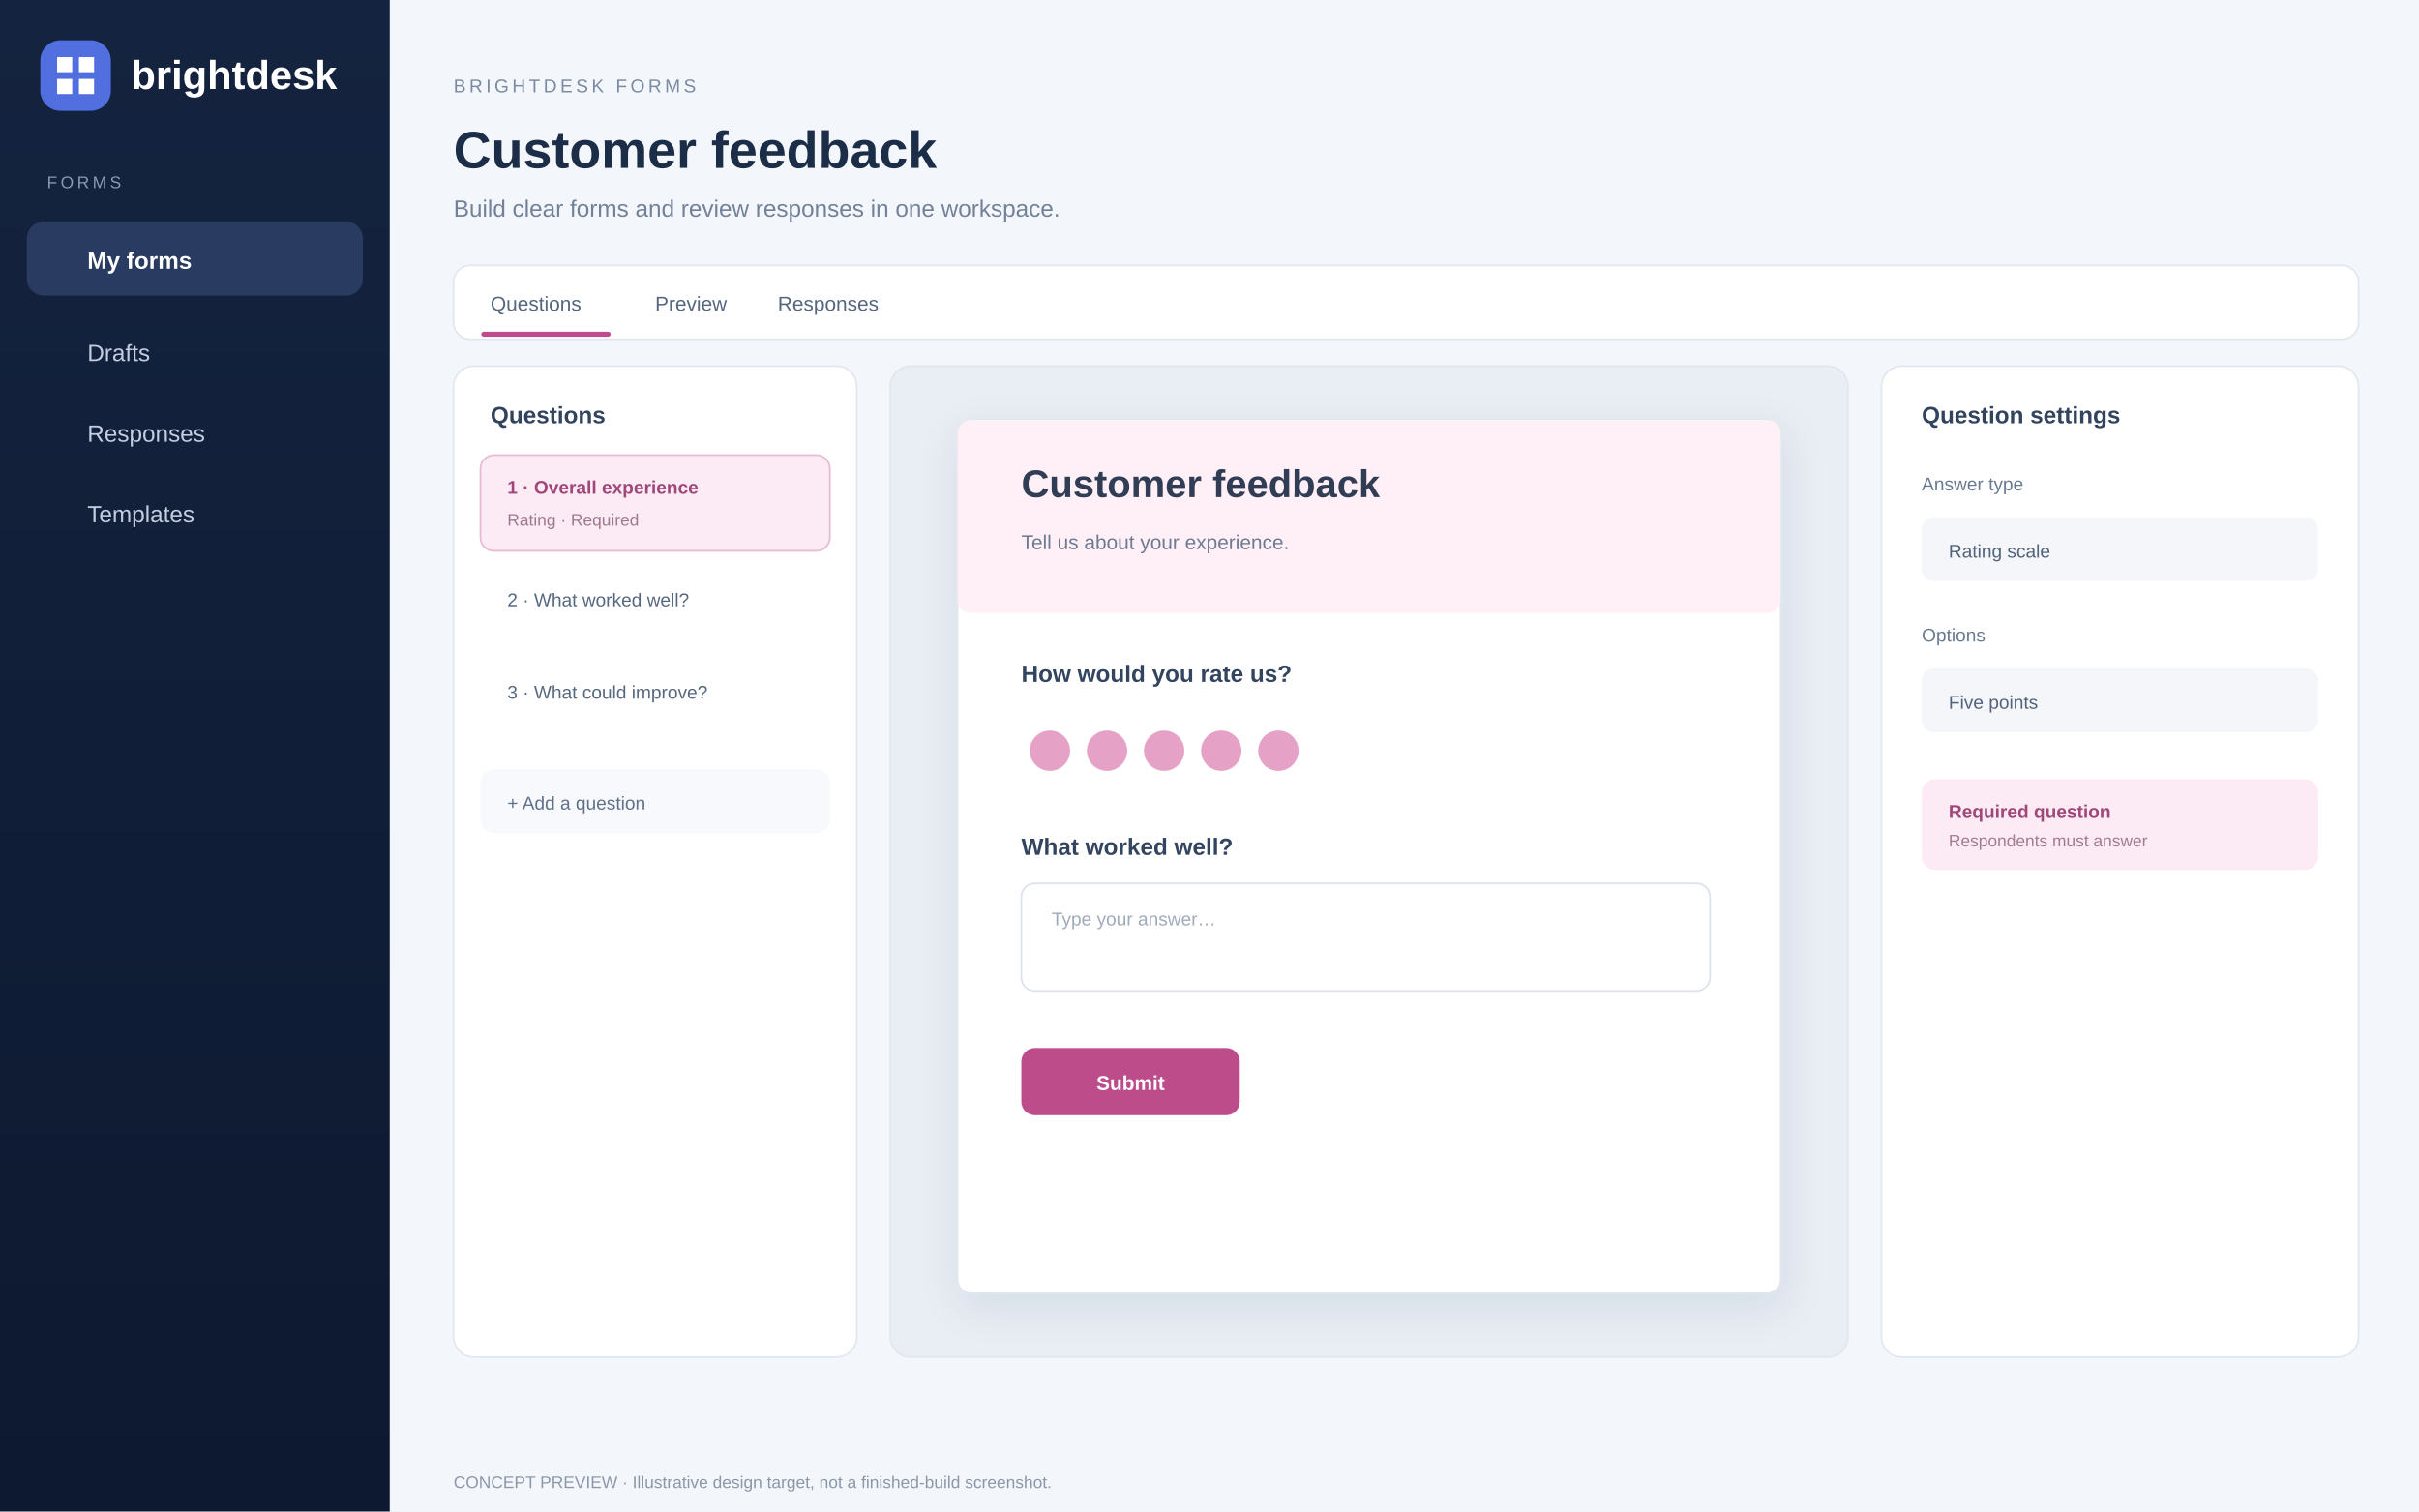
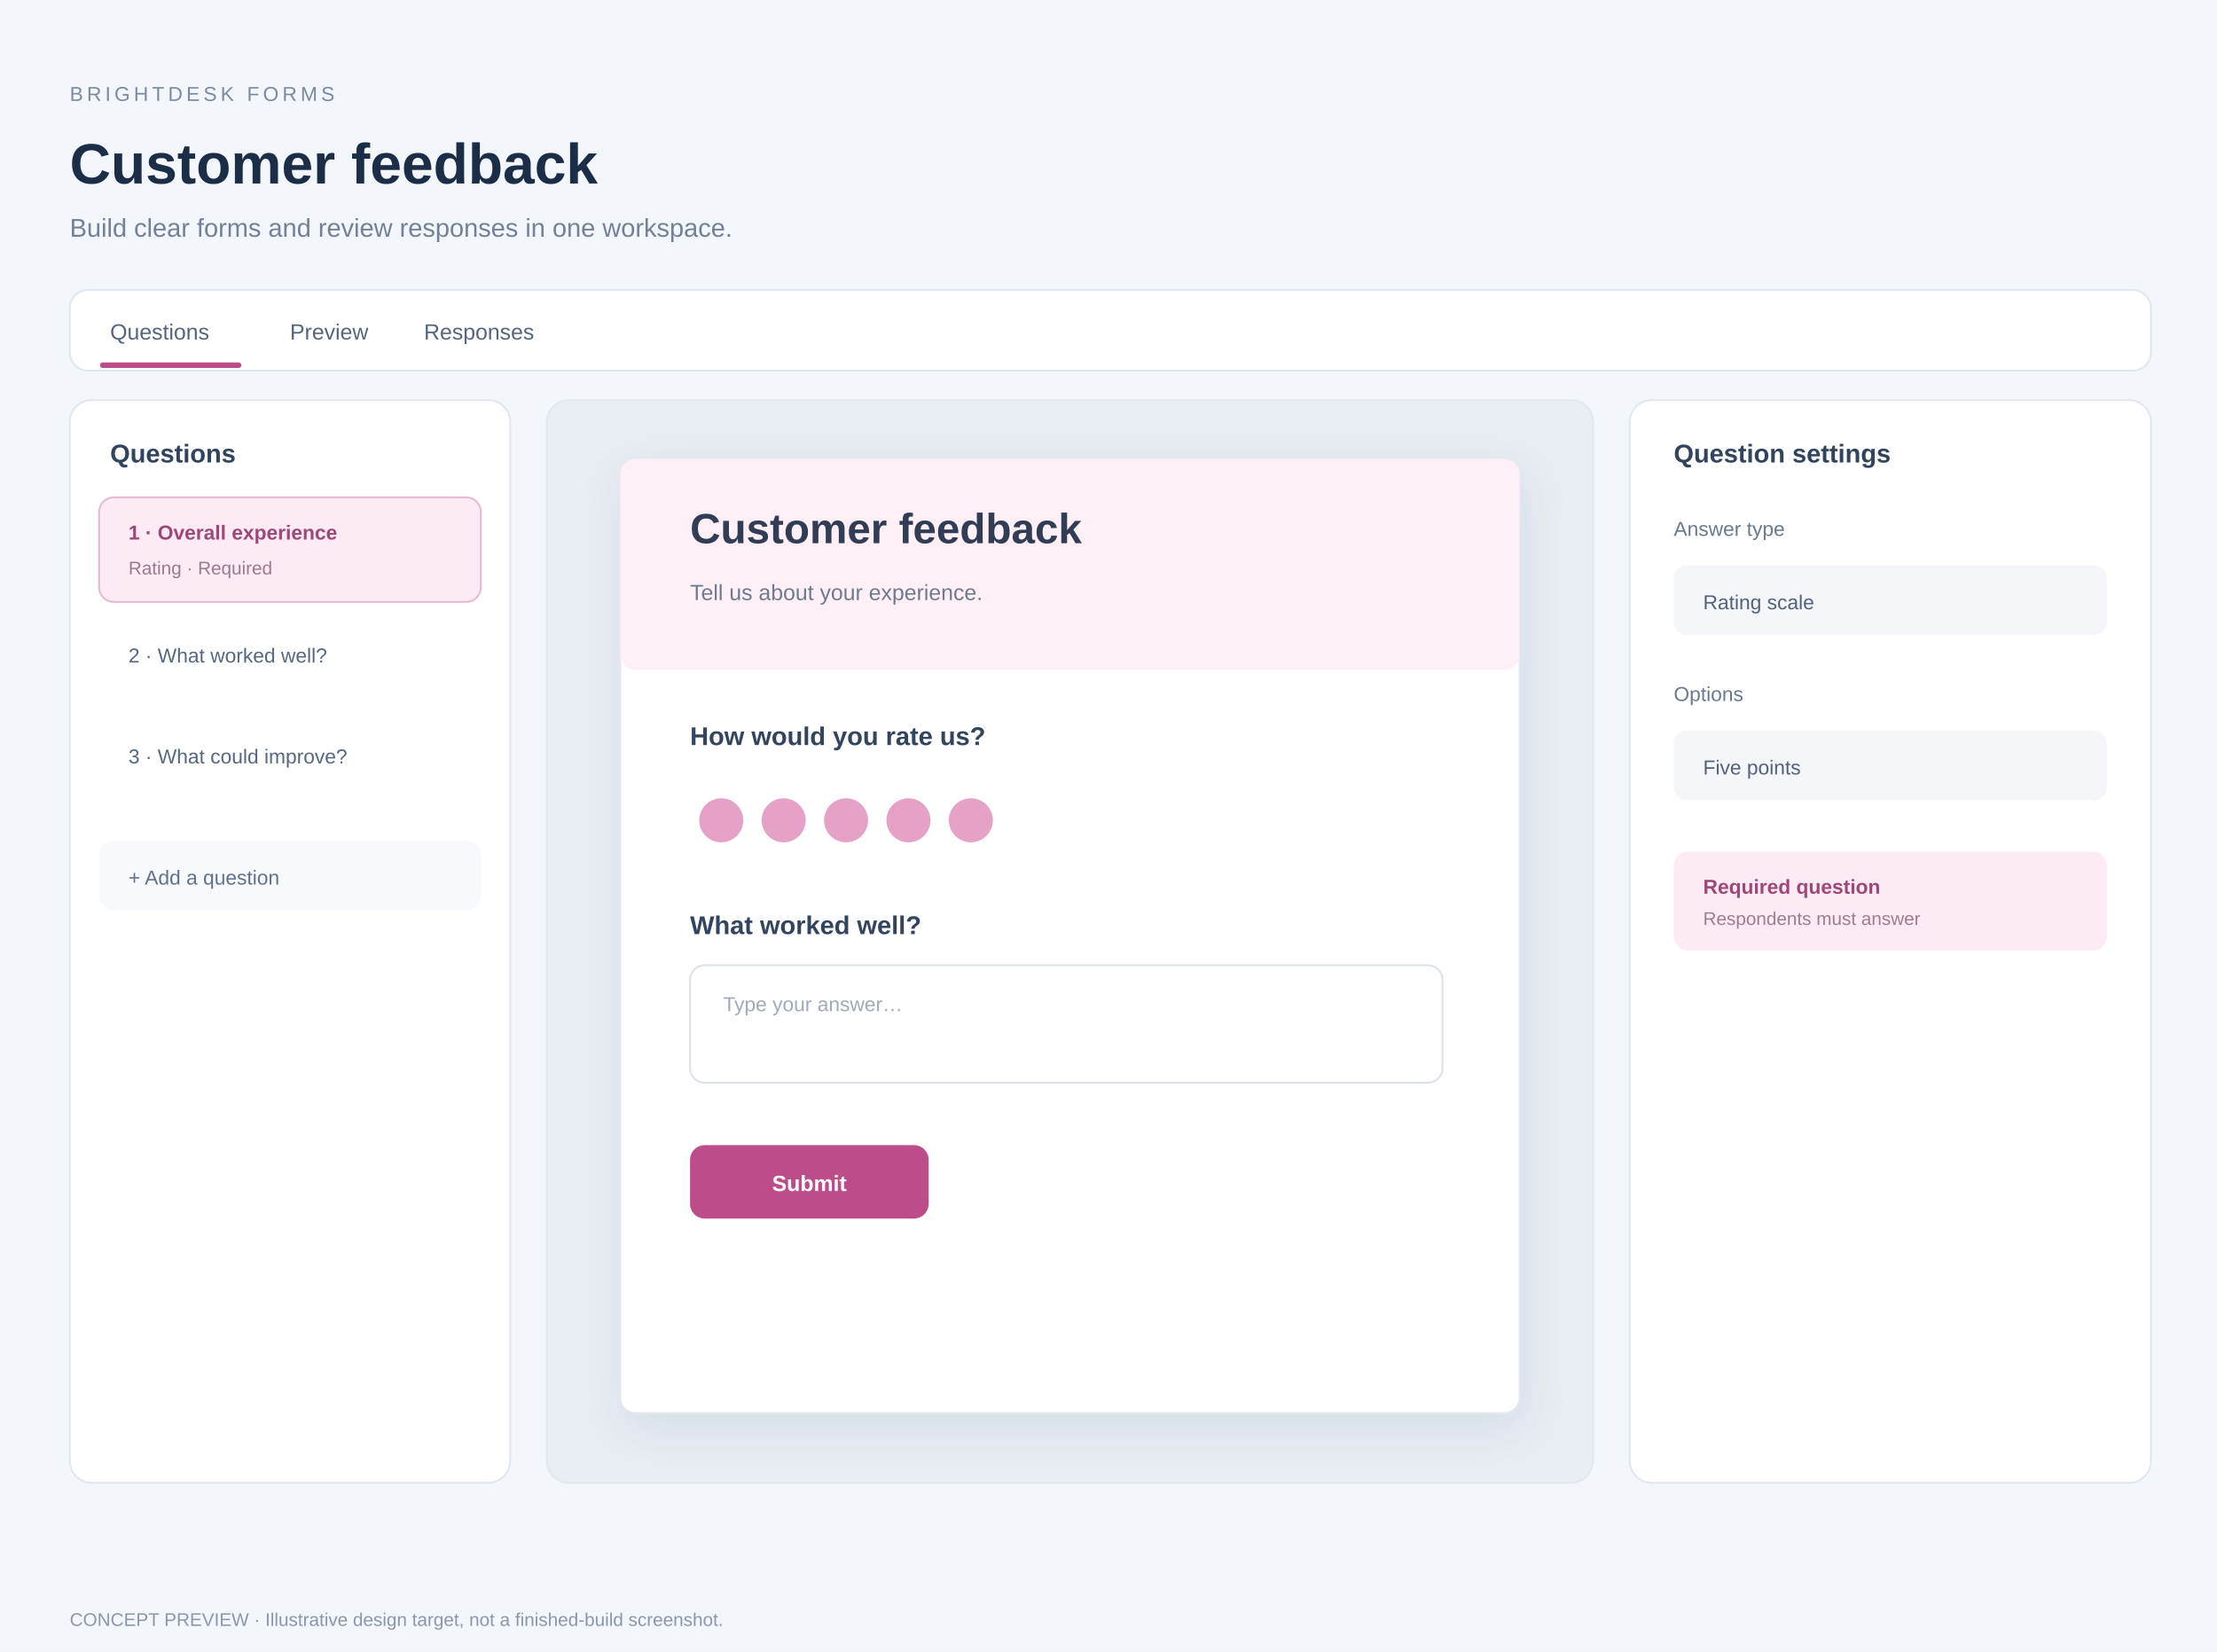
- <svg xmlns="http://www.w3.org/2000/svg" width="1440" height="900" viewBox="0 0 1440 900" role="img" aria-labelledby="t d">
+ <svg xmlns="http://www.w3.org/2000/svg" width="1208" height="900" viewBox="232 0 1208 900" role="img" aria-labelledby="t d">
  <defs>
    <linearGradient id="s" x2="0" y2="1">
      <stop stop-color="#14233F" />
      <stop offset="1" stop-color="#0D1930" />
    </linearGradient>
    <filter id="sh">
      <feDropShadow dy="8" stdDeviation="12" flood-color="#1C2D49" flood-opacity=".1" />
    </filter>
  </defs>
  <rect width="1440" height="900" fill="#F3F6FA" />
  <rect width="232" height="900" fill="url(#s)" />
  <rect x="24" y="24" width="42" height="42" rx="12" fill="#526FE0" />
  <path d="M34 34h9v9h-9zm13 0h9v9h-9zM34 47h9v9h-9zm13 0h9v9h-9z" fill="#fff" />
  <text x="78" y="53" font-family="Arial" font-size="24" font-weight="700" fill="#fff">brightdesk</text>
  <text x="28" y="112" font-family="Arial" font-size="10" letter-spacing="2" fill="#899AB6">FORMS</text>
  <rect x="16" y="132" width="200" height="44" rx="10" fill="#293B60" />
  <text x="52" y="160" font-family="Arial" font-size="14" font-weight="700" fill="#fff">My forms</text>
  <text x="52" y="215" font-family="Arial" font-size="14" fill="#C3CDE0">Drafts</text>
  <text x="52" y="263" font-family="Arial" font-size="14" fill="#C3CDE0">Responses</text>
  <text x="52" y="311" font-family="Arial" font-size="14" fill="#C3CDE0">Templates</text>
  <text x="270" y="55" font-family="Arial" font-size="11" letter-spacing="2" fill="#7A8AA1">BRIGHTDESK FORMS</text>
  <text x="270" y="100" font-family="Arial" font-size="31" font-weight="700" fill="#1C2D47">Customer feedback</text>
  <text x="270" y="129" font-family="Arial" font-size="14" fill="#738198">Build clear forms and review responses in one workspace.</text>
  <rect x="270" y="158" width="1134" height="44" rx="10" fill="#fff" stroke="#E1E7F0" />
  <g font-family="Arial" font-size="12" fill="#55657D">
    <text x="292" y="185">Questions</text>
    <text x="390" y="185">Preview</text>
    <text x="463" y="185">Responses</text>
  </g>
  <path d="M288 199h74" stroke="#BD4C8B" stroke-width="3" stroke-linecap="round" />
  <rect x="270" y="218" width="240" height="590" rx="12" fill="#fff" stroke="#E1E7F0" />
  <text x="292" y="252" font-family="Arial" font-size="14" font-weight="700" fill="#31435D">Questions</text>
  <rect x="286" y="271" width="208" height="57" rx="8" fill="#FCEAF4" stroke="#E7B9D3" />
  <text x="302" y="294" font-family="Arial" font-size="11" font-weight="700" fill="#9E4778">1 · Overall experience</text>
  <text x="302" y="313" font-family="Arial" font-size="10" fill="#9B7990">Rating · Required</text>
  <text x="302" y="361" font-family="Arial" font-size="11" fill="#566780">2 · What worked well?</text>
  <text x="302" y="416" font-family="Arial" font-size="11" fill="#566780">3 · What could improve?</text>
  <rect x="286" y="458" width="208" height="38" rx="8" fill="#F7F9FC" />
  <text x="302" y="482" font-family="Arial" font-size="11" fill="#60718A">+ Add a question</text>
  <rect x="530" y="218" width="570" height="590" rx="12" fill="#E9EEF5" stroke="#E1E7F0" />
  <rect x="570" y="250" width="490" height="520" rx="8" fill="#fff" stroke="#E0E6EE" filter="url(#sh)" />
  <rect x="570" y="250" width="490" height="115" rx="8" fill="#FFF0F7" />
  <text x="608" y="296" font-family="Arial" font-size="23" font-weight="700" fill="#303D55">Customer feedback</text>
  <text x="608" y="327" font-family="Arial" font-size="12" fill="#6D7A90">Tell us about your experience.</text>
  <text x="608" y="406" font-family="Arial" font-size="14" font-weight="700" fill="#33445F">How would you rate us?</text>
  <g fill="#E5A1C6">
    <circle cx="625" cy="447" r="12" />
    <circle cx="659" cy="447" r="12" />
    <circle cx="693" cy="447" r="12" />
    <circle cx="727" cy="447" r="12" />
    <circle cx="761" cy="447" r="12" />
  </g>
  <text x="608" y="509" font-family="Arial" font-size="14" font-weight="700" fill="#33445F">What worked well?</text>
  <rect x="608" y="526" width="410" height="64" rx="8" fill="#fff" stroke="#DBE2EB" />
  <text x="626" y="551" font-family="Arial" font-size="11" fill="#A0AABA">Type your answer…</text>
  <rect x="608" y="624" width="130" height="40" rx="8" fill="#BD4C8B" />
  <text x="673" y="649" text-anchor="middle" font-family="Arial" font-size="12" font-weight="700" fill="#fff">Submit</text>
  <rect x="1120" y="218" width="284" height="590" rx="12" fill="#fff" stroke="#E1E7F0" />
  <text x="1144" y="252" font-family="Arial" font-size="14" font-weight="700" fill="#31435D">Question settings</text>
  <text x="1144" y="292" font-family="Arial" font-size="11" fill="#687991">Answer type</text>
  <rect x="1144" y="308" width="236" height="38" rx="7" fill="#F4F6F9" />
  <text x="1160" y="332" font-family="Arial" font-size="11" fill="#51627A">Rating scale</text>
  <text x="1144" y="382" font-family="Arial" font-size="11" fill="#687991">Options</text>
  <rect x="1144" y="398" width="236" height="38" rx="7" fill="#F4F6F9" />
  <text x="1160" y="422" font-family="Arial" font-size="11" fill="#51627A">Five points</text>
  <rect x="1144" y="464" width="236" height="54" rx="8" fill="#FCEAF4" />
  <text x="1160" y="487" font-family="Arial" font-size="11" font-weight="700" fill="#9E4778">Required question</text>
  <text x="1160" y="504" font-family="Arial" font-size="10" fill="#A27B91">Respondents must answer</text>
  <text x="270" y="886" font-family="Arial" font-size="10" fill="#8B97A9">CONCEPT PREVIEW · Illustrative design target, not a finished-build screenshot.</text>
</svg>
